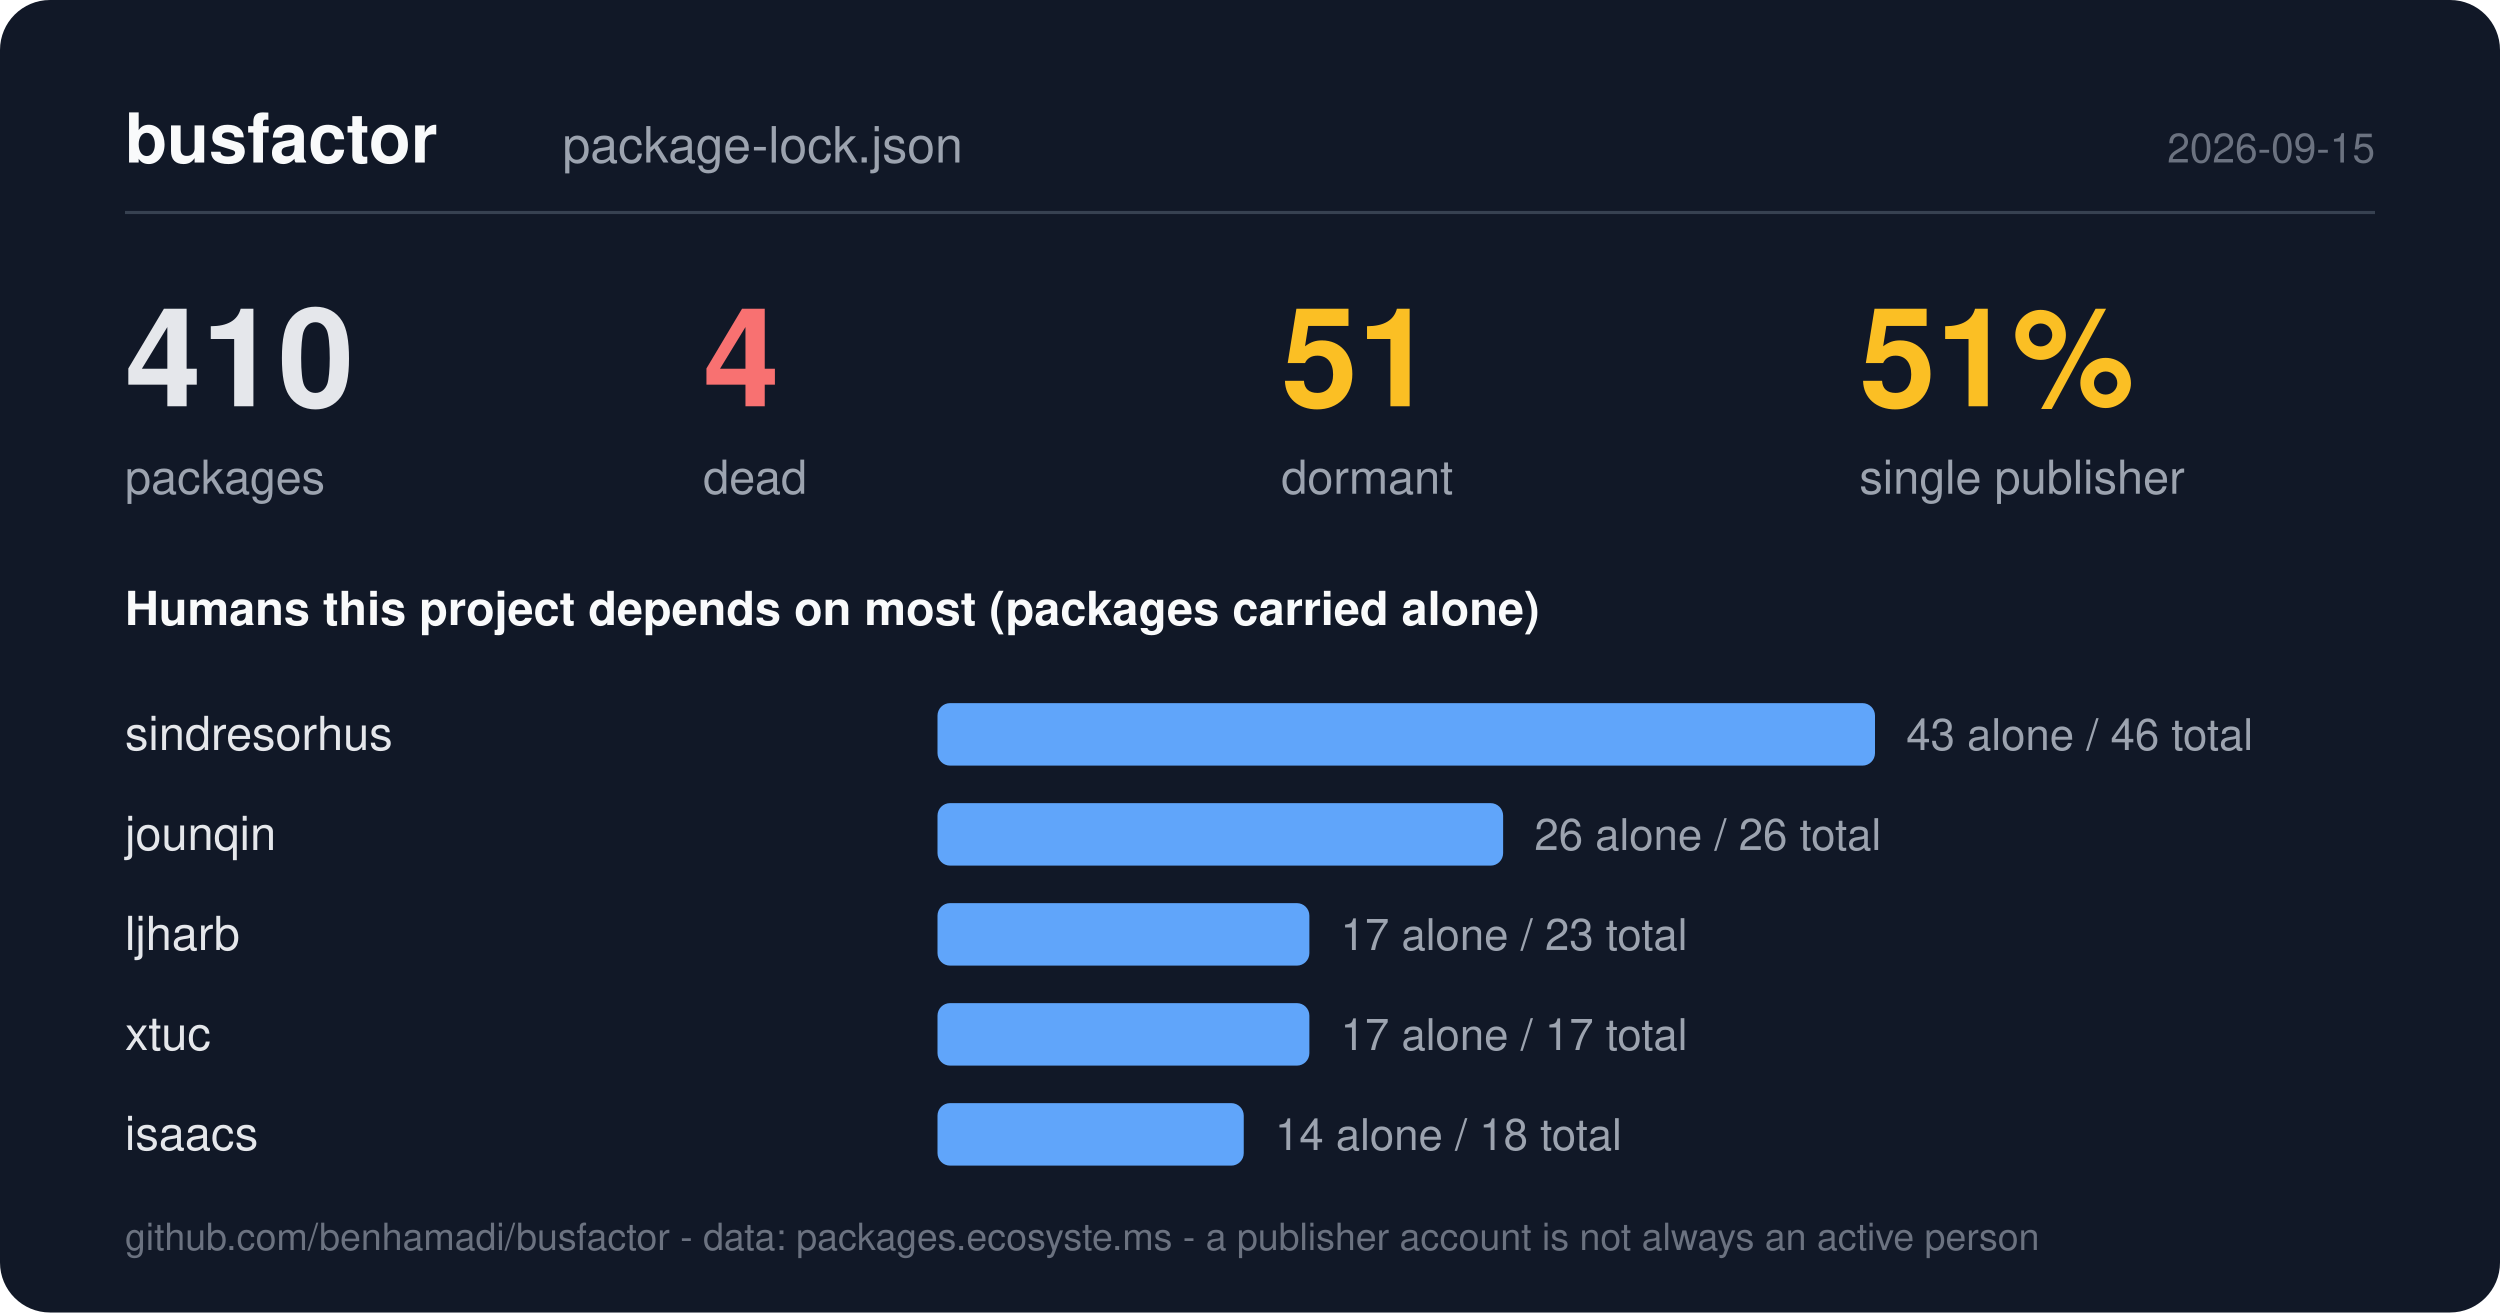
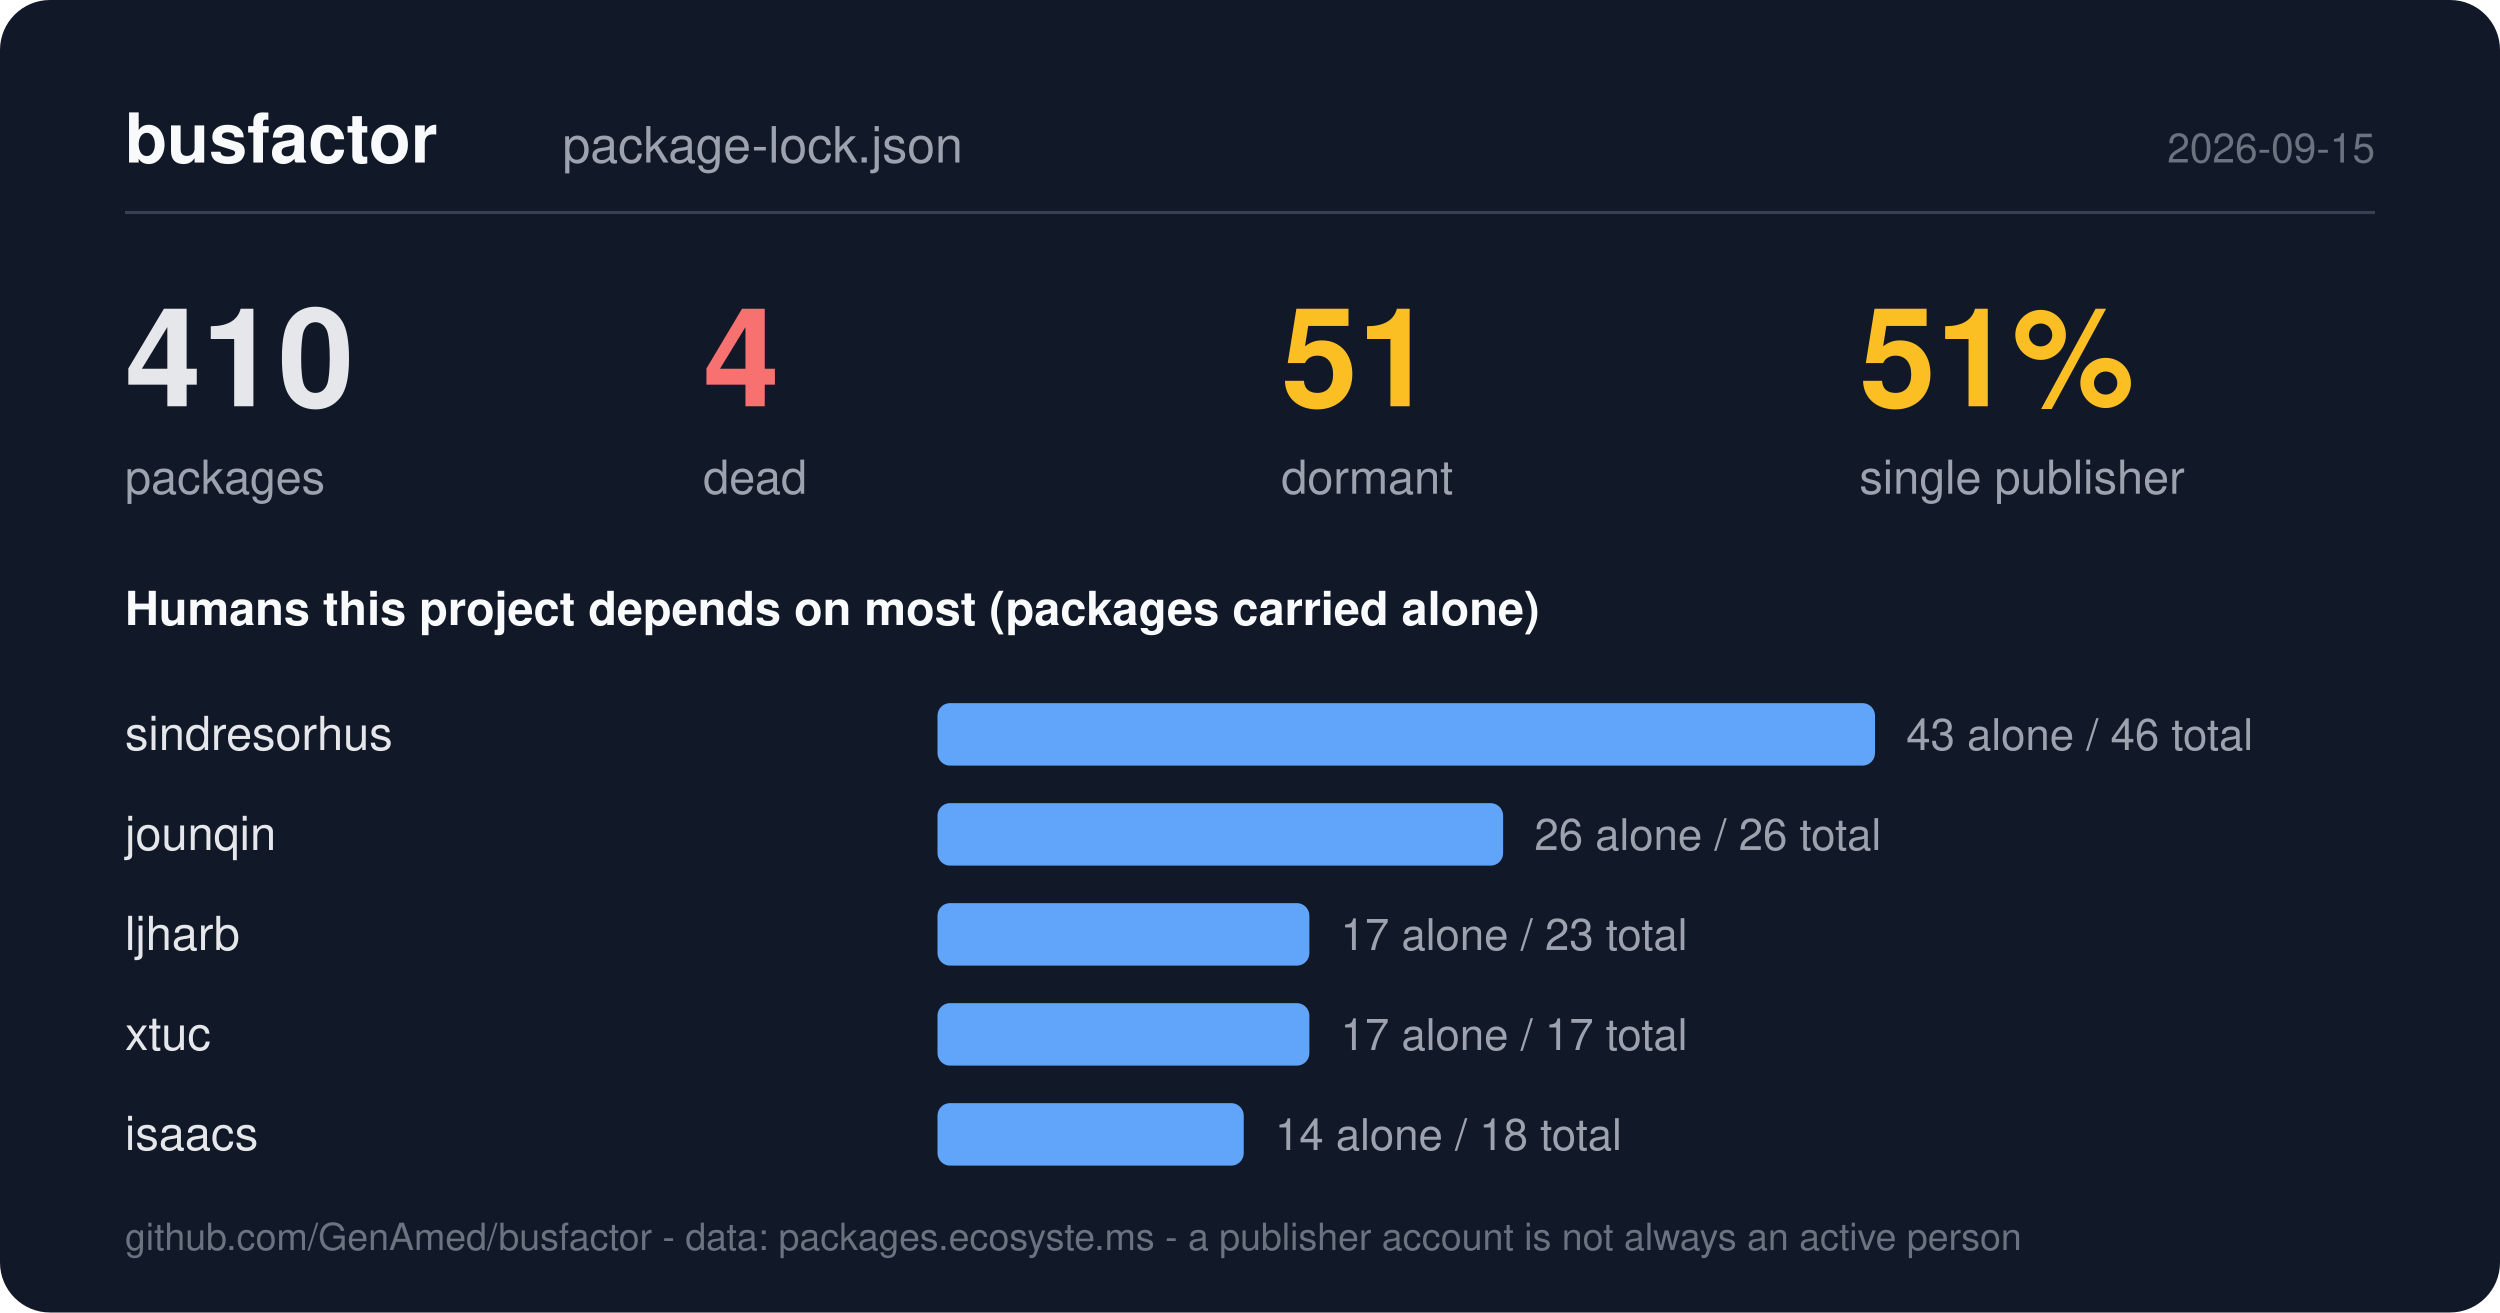
<svg xmlns="http://www.w3.org/2000/svg" width="800" height="420" viewBox="0 0 800 420" font-family="-apple-system, 'Segoe UI', Helvetica, Arial, sans-serif">
  <rect width="800" height="420" rx="16" fill="#111827" />
  <text x="40" y="52" font-size="22" font-weight="700" fill="#f9fafb">busfactor</text>
  <text x="180" y="52" font-size="16" fill="#9ca3af">package-lock.json</text>
  <text x="760" y="52" font-size="13" fill="#6b7280" text-anchor="end">2026-09-15</text>
  <line x1="40" y1="68" x2="760" y2="68" stroke="#374151" />
  <text x="40" y="130" font-size="44" font-weight="700" fill="#e5e7eb">410</text>
  <text x="40" y="158" font-size="15" fill="#9ca3af">packages</text>
  <text x="225" y="130" font-size="44" font-weight="700" fill="#f87171">4</text>
  <text x="225" y="158" font-size="15" fill="#9ca3af">dead</text>
  <text x="410" y="130" font-size="44" font-weight="700" fill="#fbbf24">51</text>
  <text x="410" y="158" font-size="15" fill="#9ca3af">dormant</text>
  <text x="595" y="130" font-size="44" font-weight="700" fill="#fbbf24">51%</text>
  <text x="595" y="158" font-size="15" fill="#9ca3af">single publisher</text>
  <text x="40" y="200" font-size="15" font-weight="600" fill="#f9fafb">Humans this project depends on most (packages carried alone)</text>
  <text x="40" y="240" font-size="15" fill="#e5e7eb">sindresorhus</text>
  <rect x="300" y="225" width="300" height="20" rx="4" fill="#60a5fa" />
  <text x="610" y="240" font-size="14" fill="#9ca3af">43 alone / 46 total</text>
  <text x="40" y="272" font-size="15" fill="#e5e7eb">jounqin</text>
  <rect x="300" y="257" width="181" height="20" rx="4" fill="#60a5fa" />
  <text x="491" y="272" font-size="14" fill="#9ca3af">26 alone / 26 total</text>
  <text x="40" y="304" font-size="15" fill="#e5e7eb">ljharb</text>
  <rect x="300" y="289" width="119" height="20" rx="4" fill="#60a5fa" />
  <text x="429" y="304" font-size="14" fill="#9ca3af">17 alone / 23 total</text>
  <text x="40" y="336" font-size="15" fill="#e5e7eb">xtuc</text>
  <rect x="300" y="321" width="119" height="20" rx="4" fill="#60a5fa" />
  <text x="429" y="336" font-size="14" fill="#9ca3af">17 alone / 17 total</text>
  <text x="40" y="368" font-size="15" fill="#e5e7eb">isaacs</text>
  <rect x="300" y="353" width="98" height="20" rx="4" fill="#60a5fa" />
  <text x="408" y="368" font-size="14" fill="#9ca3af">14 alone / 18 total</text>
-   <text x="40" y="400" font-size="12" fill="#6b7280">github.com/benhamadi/busfactor - data: packages.ecosyste.ms - a publisher account is not always an active person</text>
+   <text x="40" y="400" font-size="12" fill="#6b7280">github.com/GenAmed/busfactor - data: packages.ecosyste.ms - a publisher account is not always an active person</text>
</svg>
